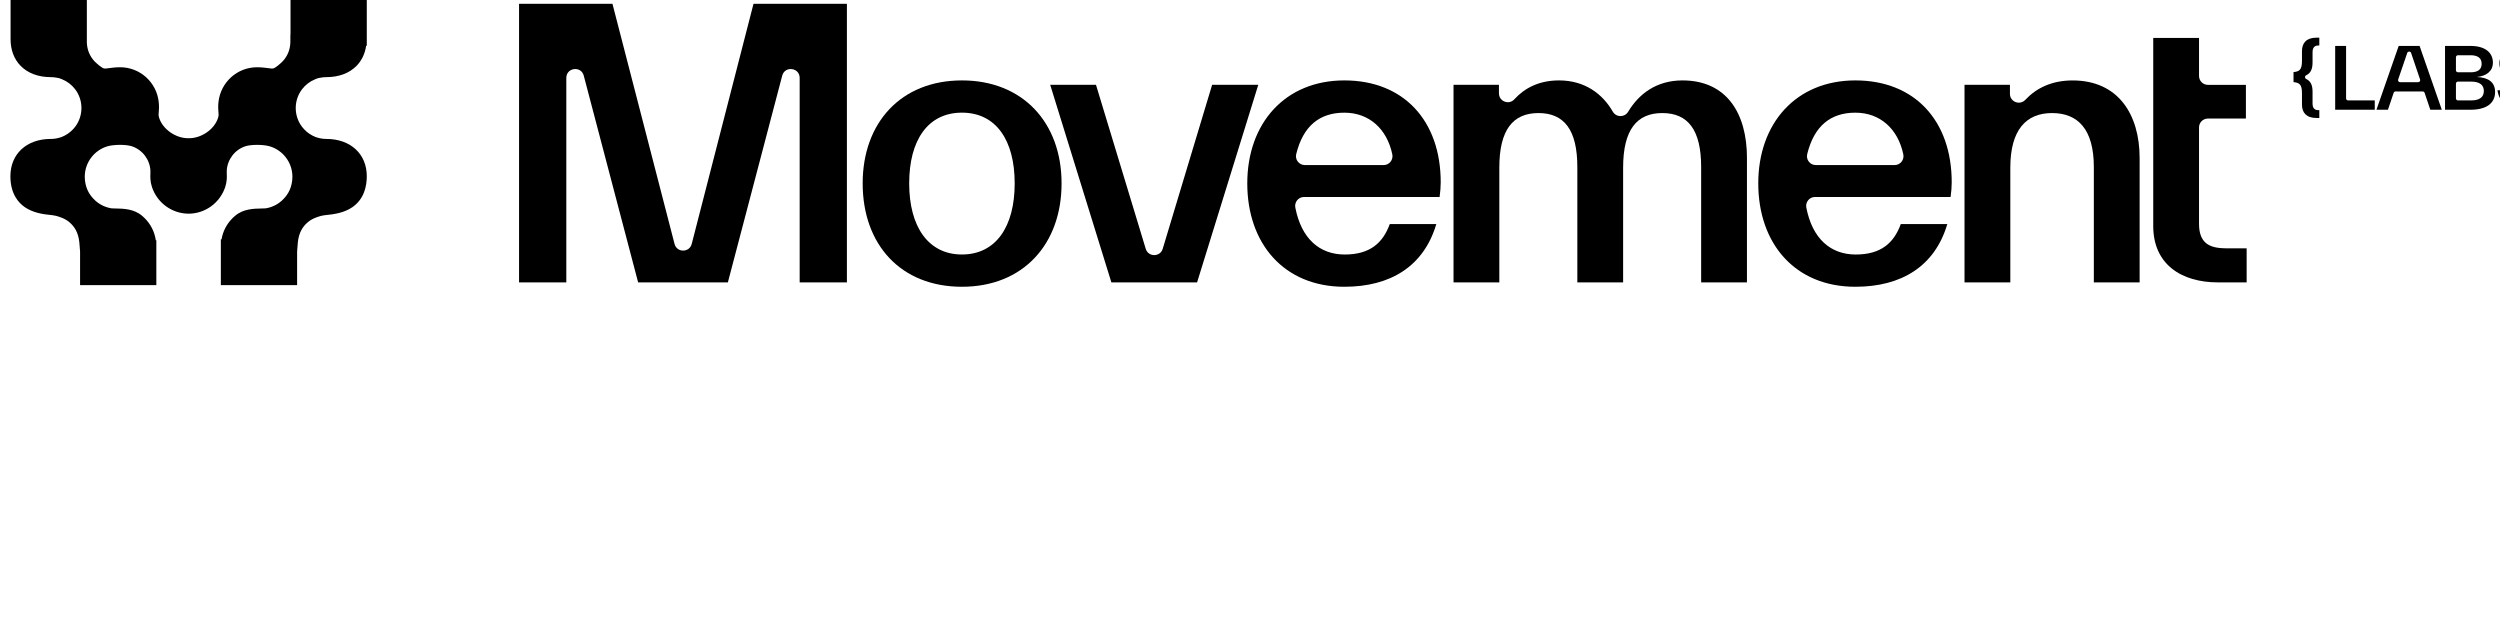
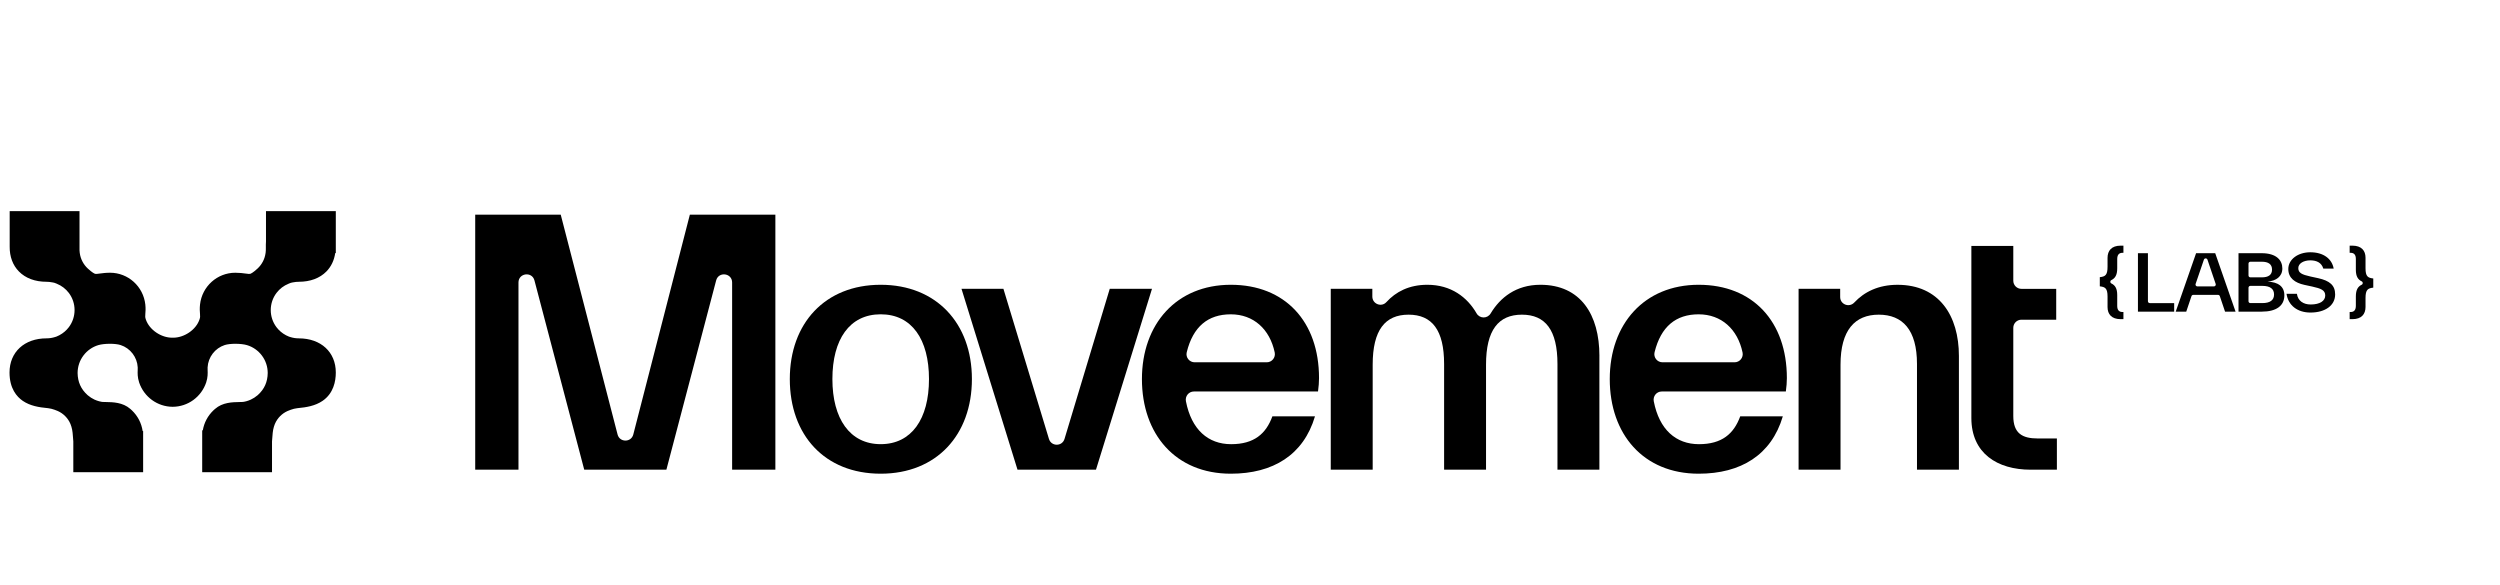
- <svg xmlns="http://www.w3.org/2000/svg" fill="none" viewBox="0 0 216.79 55.38">
+ <svg xmlns="http://www.w3.org/2000/svg" fill="none" viewBox="0 -20 236.79 55.38">
  <path d="M27.326 6.875L27.371 6.856C27.505 6.799 27.604 6.767 27.681 6.758L27.766 6.743C27.941 6.707 28.12 6.689 28.3 6.689C29.383 6.689 30.288 6.352 30.915 5.714C31.367 5.254 31.651 4.658 31.751 3.968L31.806 3.968V0H25.193V2.871C25.177 3.078 25.178 3.268 25.18 3.437C25.181 3.622 25.182 3.797 25.16 3.929L25.153 3.972C25.079 4.532 24.808 5.053 24.39 5.438C23.963 5.832 23.763 5.918 23.697 5.937C23.631 5.956 23.535 5.947 23.256 5.909C23.016 5.877 22.688 5.833 22.286 5.833C20.573 5.833 19.136 7.127 18.945 8.844C18.902 9.234 18.926 9.526 18.944 9.739C18.963 9.976 18.969 10.047 18.887 10.283C18.725 10.746 18.379 11.176 17.913 11.493C17.447 11.81 16.911 11.985 16.404 11.985L16.355 11.985L16.305 11.985C15.798 11.985 15.262 11.811 14.796 11.493C14.33 11.176 13.984 10.746 13.822 10.284C13.74 10.047 13.745 9.976 13.765 9.739C13.783 9.526 13.807 9.234 13.764 8.842C13.573 7.126 12.137 5.832 10.423 5.832C10.022 5.832 9.693 5.877 9.451 5.909C9.175 5.947 9.078 5.955 9.012 5.936C8.946 5.917 8.746 5.831 8.319 5.437C7.902 5.053 7.631 4.532 7.556 3.971L7.55 3.929C7.539 3.865 7.534 3.79 7.531 3.71V0H0.917V3.364C0.909 4.311 1.212 5.124 1.793 5.714C2.42 6.352 3.324 6.689 4.407 6.689C4.587 6.689 4.767 6.708 4.942 6.744L5.027 6.758C5.104 6.768 5.202 6.799 5.337 6.856L5.381 6.875C5.83 7.054 6.222 7.353 6.517 7.741C7.243 8.695 7.245 10.03 6.523 10.987C6.286 11.301 5.979 11.563 5.634 11.745L5.602 11.762C5.508 11.814 5.424 11.852 5.346 11.88C5.312 11.892 5.281 11.901 5.252 11.91L5.219 11.92C4.958 12.004 4.685 12.047 4.407 12.047C2.311 12.047 0.902 13.347 0.902 15.282C0.902 16.793 1.585 17.577 2.158 17.968C2.857 18.446 3.7 18.582 4.508 18.656L4.563 18.663C4.777 18.691 4.958 18.735 5.166 18.81L5.266 18.849L5.283 18.855C5.826 19.042 6.282 19.425 6.565 19.932C6.725 20.219 6.836 20.594 6.877 20.989C6.894 21.144 6.904 21.294 6.915 21.443C6.923 21.555 6.932 21.682 6.944 21.809V24.723H13.557V20.832L13.511 20.832C13.402 20.084 13.049 19.398 12.492 18.866C12.443 18.82 12.397 18.78 12.361 18.749L12.339 18.729C11.627 18.107 10.702 18.091 10.026 18.078H10.018C9.905 18.076 9.798 18.074 9.704 18.07L9.602 18.054L9.385 18.005L9.18 17.941L8.959 17.853C8.728 17.747 8.512 17.609 8.321 17.445L8.278 17.407C7.666 16.856 7.362 16.176 7.35 15.329C7.352 14.724 7.543 14.15 7.905 13.67C8.257 13.202 8.756 12.854 9.31 12.689C9.871 12.523 10.917 12.518 11.422 12.681C12.341 12.977 12.993 13.828 13.044 14.798C13.049 14.878 13.046 14.962 13.042 15.061C13.031 15.345 13.017 15.735 13.18 16.228C13.641 17.599 14.916 18.524 16.355 18.53C17.792 18.524 19.066 17.599 19.528 16.226C19.69 15.736 19.676 15.346 19.665 15.06C19.662 14.962 19.659 14.878 19.663 14.798C19.714 13.828 20.366 12.977 21.285 12.681C21.79 12.519 22.836 12.523 23.397 12.69C23.951 12.854 24.451 13.203 24.802 13.671C25.164 14.151 25.356 14.724 25.357 15.329C25.345 16.176 25.041 16.856 24.429 17.408L24.39 17.442C24.195 17.609 23.979 17.747 23.748 17.853L23.527 17.942L23.323 18.006L23.145 18.047L23.004 18.07C22.91 18.075 22.802 18.077 22.689 18.079H22.682C22.006 18.092 21.08 18.108 20.371 18.729L20.346 18.75C20.31 18.782 20.265 18.82 20.215 18.868C19.678 19.381 19.331 20.038 19.21 20.757H19.151V24.724H25.764V21.811C25.776 21.684 25.785 21.557 25.793 21.444C25.804 21.298 25.814 21.147 25.831 20.991C25.872 20.595 25.983 20.22 26.143 19.933C26.426 19.426 26.881 19.044 27.425 18.856L27.542 18.811C27.75 18.736 27.93 18.692 28.145 18.664L28.2 18.657C29.008 18.583 29.851 18.447 30.55 17.97C31.588 17.26 31.806 16.117 31.806 15.283C31.806 13.348 30.397 12.048 28.3 12.048C28.023 12.048 27.75 12.005 27.489 11.921L27.456 11.911C27.427 11.902 27.396 11.893 27.364 11.881C27.284 11.854 27.2 11.815 27.103 11.762L27.074 11.746C26.729 11.564 26.422 11.302 26.185 10.989C25.463 10.032 25.465 8.696 26.191 7.742C26.485 7.355 26.878 7.055 27.326 6.877V6.875Z" fill="black" />
  <path d="M73.442 24.486H69.344V6.756C69.344 5.854 68.06 5.689 67.831 6.56L63.118 24.486H55.336L50.621 6.56C50.392 5.689 49.108 5.854 49.108 6.756V24.486H45.01V0.332H53.11L58.494 21.153C58.692 21.923 59.785 21.923 59.983 21.153L65.34 0.332H73.44V24.484L73.442 24.486Z" fill="black" />
  <path d="M74.807 15.904C74.807 10.629 78.141 6.973 83.416 6.973C88.69 6.973 92.055 10.629 92.055 15.904C92.055 21.178 88.721 24.867 83.416 24.867C78.111 24.867 74.807 21.211 74.807 15.904ZM87.99 15.904C87.99 12.154 86.37 9.769 83.416 9.769C80.461 9.769 78.841 12.154 78.841 15.904C78.841 19.654 80.492 22.069 83.416 22.069C86.339 22.069 87.99 19.684 87.99 15.904Z" fill="black" />
  <path d="M105.11 7.356H109.112L103.807 24.486H96.374L91.069 7.356H95.04L99.353 21.576C99.575 22.305 100.605 22.303 100.826 21.576L105.11 7.358V7.356Z" fill="black" />
  <path d="M124.837 17.081H113.079C112.593 17.081 112.233 17.527 112.326 18.006C112.849 20.7 114.432 22.071 116.608 22.071C118.784 22.071 119.912 21.086 120.516 19.432H124.55C123.47 23.088 120.579 24.867 116.577 24.867C111.336 24.867 108.159 21.117 108.159 15.904C108.159 10.691 111.43 6.973 116.577 6.973C121.725 6.973 124.933 10.469 124.933 15.808C124.933 16.188 124.9 16.634 124.837 17.079V17.081ZM113.15 14.315H119.983C120.473 14.315 120.837 13.861 120.735 13.381C120.27 11.177 118.73 9.771 116.575 9.771C114.421 9.771 113 10.931 112.403 13.362C112.283 13.846 112.651 14.315 113.15 14.315Z" fill="black" />
  <path d="M151.488 13.711V24.486H147.517V14.475C147.517 11.265 146.374 9.804 144.15 9.804C141.926 9.804 140.751 11.265 140.751 14.538V24.486H136.78V14.475C136.78 11.265 135.637 9.804 133.413 9.804C131.189 9.804 130.015 11.265 130.015 14.538V24.486H126.044V7.356H129.982V8.091C129.982 8.789 130.841 9.131 131.312 8.616C132.202 7.639 133.457 6.973 135.193 6.973C137.44 6.973 138.972 8.15 139.854 9.679C140.152 10.194 140.88 10.198 141.188 9.689C142.087 8.189 143.594 6.973 145.899 6.973C149.71 6.973 151.49 9.802 151.49 13.711H151.488Z" fill="black" />
  <path d="M169.148 17.081H157.391C156.905 17.081 156.545 17.527 156.638 18.006C157.16 20.7 158.744 22.071 160.92 22.071C163.096 22.071 164.224 21.086 164.828 19.432H168.862C167.782 23.088 164.891 24.867 160.889 24.867C155.648 24.867 152.47 21.117 152.47 15.904C152.47 10.691 155.742 6.973 160.889 6.973C166.037 6.973 169.245 10.469 169.245 15.808C169.245 16.188 169.212 16.634 169.148 17.079V17.081ZM157.462 14.315H164.295C164.785 14.315 165.149 13.861 165.047 13.381C164.582 11.177 163.042 9.771 160.887 9.771C158.733 9.771 157.312 10.931 156.714 13.362C156.595 13.846 156.962 14.315 157.462 14.315Z" fill="black" />
  <path d="M185.54 13.712V24.486H181.569V14.475C181.569 11.233 180.202 9.804 177.948 9.804C175.693 9.804 174.327 11.266 174.327 14.538V24.486H170.355V7.356H174.294V8.135C174.294 8.837 175.149 9.166 175.63 8.654C176.573 7.648 177.909 6.975 179.728 6.975C183.666 6.975 185.54 9.898 185.54 13.713V13.712Z" fill="black" />
  <path d="M193.011 21.53C191.55 21.53 190.691 21.053 190.691 19.402V11.05C190.691 10.625 191.035 10.281 191.46 10.281H194.756V7.358H191.46C191.035 7.358 190.691 7.014 190.691 6.589V3.291H186.72V19.594C186.72 22.93 189.167 24.488 192.342 24.488H194.82V21.532H193.009L193.011 21.53Z" fill="black" />
  <path d="M203.62 8.709H205.929V9.517H202.497V3.982H203.443V8.533C203.443 8.63 203.522 8.709 203.62 8.709Z" fill="black" />
  <path d="M210.747 9.517L210.252 8.05C210.228 7.978 210.16 7.929 210.084 7.929H207.736C207.66 7.929 207.592 7.978 207.568 8.05L207.073 9.517H206.076L208.005 3.982H209.816L211.744 9.517H210.747ZM208.127 7.128H209.693C209.815 7.128 209.9 7.01 209.861 6.895L209.081 4.593C209.027 4.433 208.799 4.433 208.745 4.593L207.959 6.895C207.92 7.009 208.005 7.128 208.127 7.128Z" fill="black" />
  <path d="M216.365 7.973C216.365 8.956 215.609 9.517 214.23 9.517H212.023V3.982H214.216C215.617 3.982 216.174 4.652 216.174 5.424C216.174 6.196 215.587 6.597 214.773 6.677C215.785 6.713 216.365 7.135 216.365 7.973ZM212.969 4.966V6.092C212.969 6.19 213.048 6.269 213.146 6.269H214.238C214.846 6.269 215.198 6.043 215.198 5.533C215.198 5.023 214.846 4.79 214.238 4.79H213.146C213.048 4.79 212.969 4.869 212.969 4.966ZM214.274 8.708C215.023 8.708 215.389 8.424 215.389 7.893C215.389 7.361 215.023 7.077 214.274 7.077H213.146C213.048 7.077 212.969 7.156 212.969 7.253V8.532C212.969 8.629 213.048 8.708 213.146 8.708H214.274Z" fill="black" />
  <path d="M216.57 7.827H217.553C217.648 8.505 218.176 8.84 218.858 8.84C219.746 8.84 220.237 8.49 220.237 7.987C220.237 7.485 219.834 7.325 219.012 7.143L218.264 6.982C217.362 6.786 216.739 6.334 216.739 5.482C216.739 4.564 217.655 3.894 218.822 3.894C220.09 3.894 220.875 4.528 221.036 5.438H220.053C219.892 4.892 219.437 4.659 218.822 4.659C218.206 4.659 217.685 4.943 217.685 5.394C217.685 5.846 218.015 6.006 218.829 6.188L219.569 6.348C220.655 6.589 221.175 7.018 221.175 7.885C221.175 8.926 220.244 9.604 218.836 9.604C217.611 9.604 216.731 8.934 216.57 7.827L216.57 7.827Z" fill="black" />
  <path d="M200.535 5.416C200.535 6.061 200.33 6.36 199.977 6.532C199.846 6.596 199.847 6.783 199.979 6.846C200.328 7.015 200.535 7.312 200.535 7.943V8.97C200.535 9.363 200.704 9.553 201.034 9.553H201.122V10.23H200.865C199.999 10.23 199.618 9.757 199.618 9.086V8.089C199.618 7.302 199.391 7.178 198.885 7.12V6.253C199.391 6.195 199.618 6.071 199.618 5.27V4.425C199.618 3.748 199.992 3.267 200.865 3.267H201.122V3.945H201.034C200.697 3.945 200.535 4.141 200.535 4.542V5.416Z" fill="black" />
  <path d="M223.137 8.081C223.137 7.437 223.342 7.137 223.694 6.966C223.825 6.902 223.824 6.714 223.693 6.651C223.344 6.483 223.137 6.186 223.137 5.554V4.527C223.137 4.134 222.968 3.945 222.638 3.945H222.55V3.267H222.807C223.672 3.267 224.053 3.741 224.053 4.411V5.409C224.053 6.195 224.281 6.319 224.787 6.377V7.244C224.281 7.302 224.053 7.426 224.053 8.227V9.072C224.053 9.749 223.679 10.23 222.807 10.23H222.55V9.553H222.638C222.975 9.553 223.137 9.356 223.137 8.956V8.081Z" fill="black" />
</svg>
